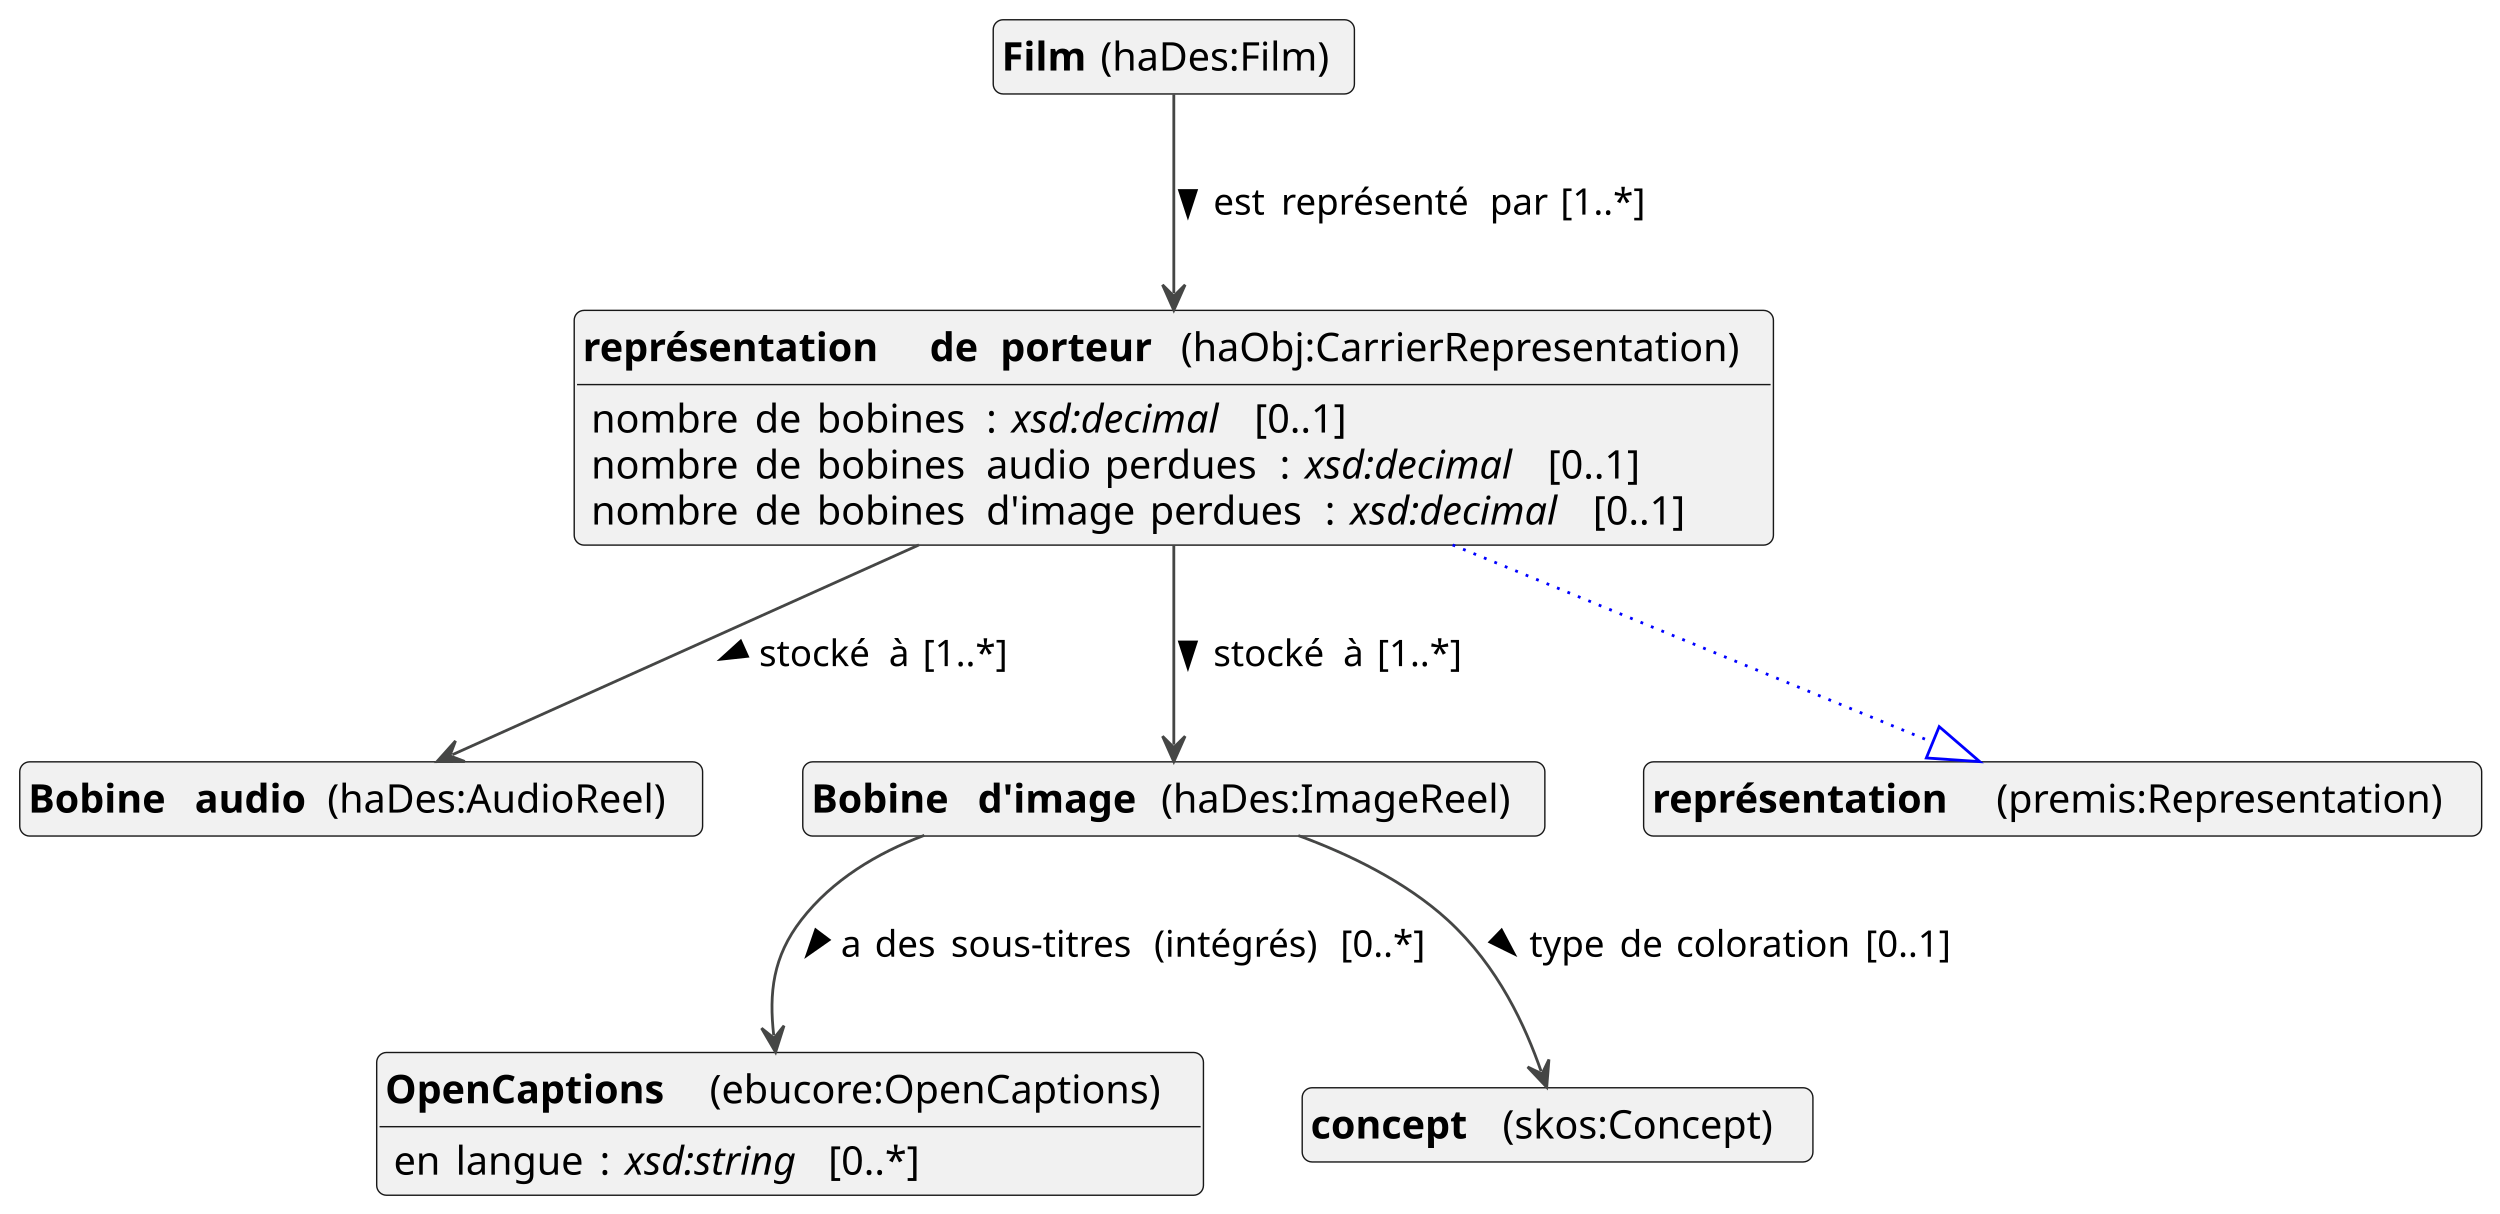
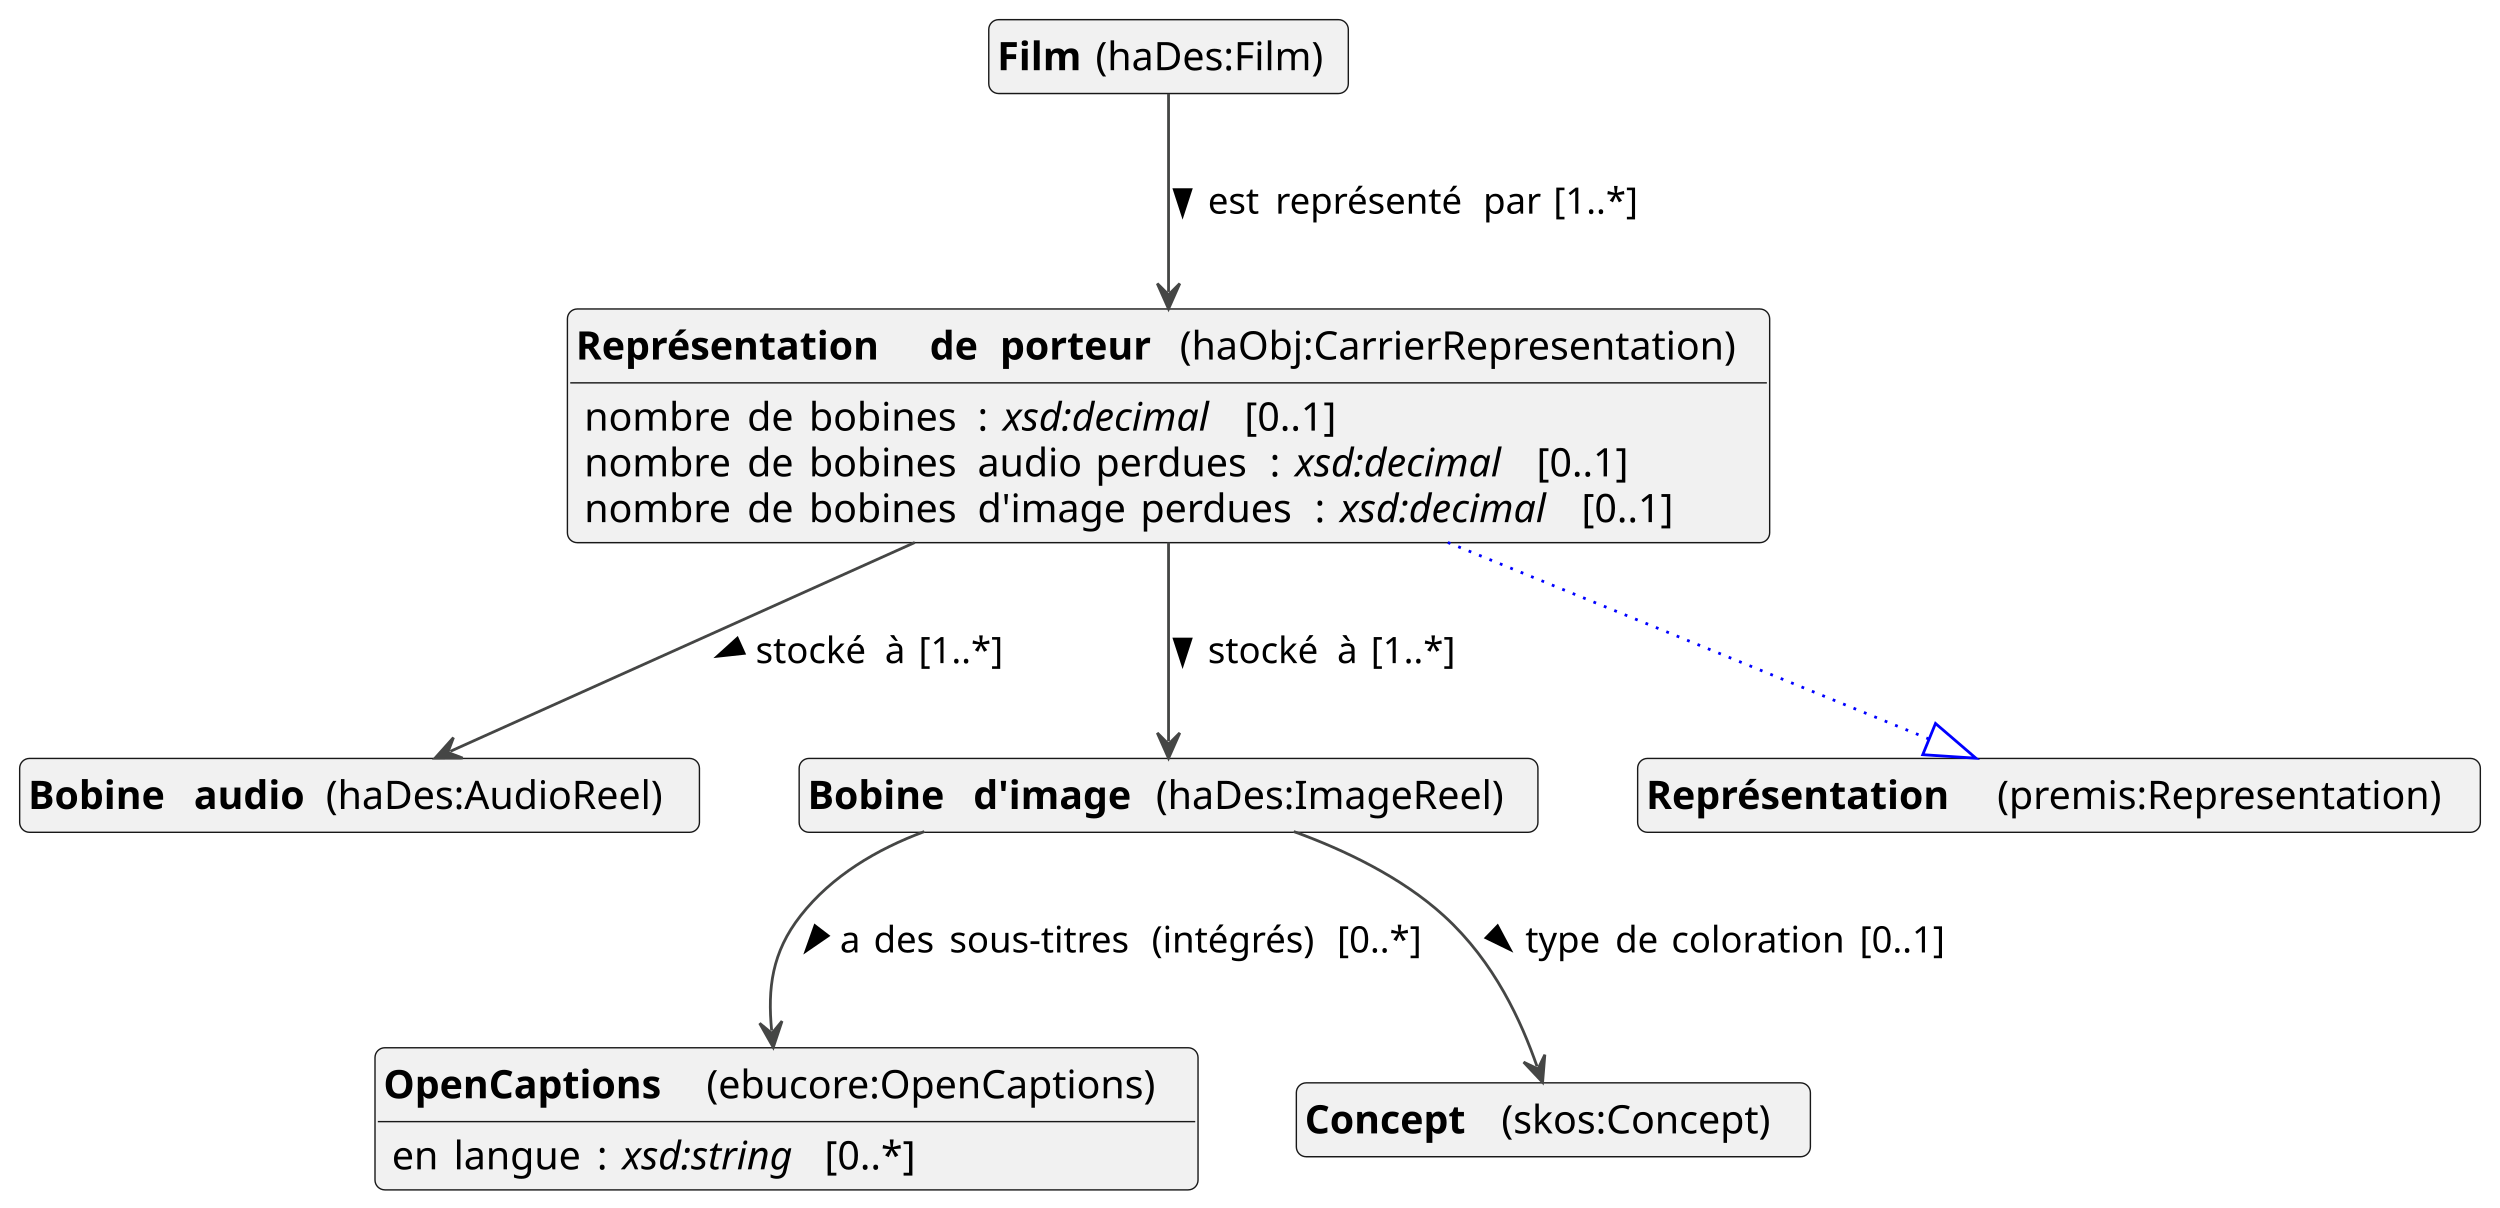
- <svg xmlns="http://www.w3.org/2000/svg" xmlns:xlink="http://www.w3.org/1999/xlink" contentStyleType="text/css" height="430px" preserveAspectRatio="none" style="width:886px;height:430px;background:#FFFFFF;" version="1.1" viewBox="0 0 886 430" width="886px" zoomAndPan="magnify">
+ <svg xmlns="http://www.w3.org/2000/svg" xmlns:xlink="http://www.w3.org/1999/xlink" contentStyleType="text/css" height="430px" preserveAspectRatio="none" style="width:890px;height:430px;background:#FFFFFF;" version="1.1" viewBox="0 0 890 430" width="890px" zoomAndPan="magnify">
  <defs />
  <g>
    <a href="#ebucore%3AOpenCaptions" target="_top" title="#ebucore%3AOpenCaptions" xlink:actuate="onRequest" xlink:href="#ebucore%3AOpenCaptions" xlink:show="new" xlink:title="#ebucore%3AOpenCaptions" xlink:type="simple">
      <g id="elem_ebucore_OpenCaptions">
        <rect codeLine="15" fill="#F1F1F1" height="50.594" id="ebucore_OpenCaptions" rx="3.5" ry="3.5" style="stroke:#181818;stroke-width:0.5;" width="293" x="133.5" y="373" />
        <text fill="#000000" font-family="sans-serif" font-size="14" font-weight="bold" lengthAdjust="spacing" textLength="111" x="136.5" y="390.995">OpenCaptions</text>
        <text fill="#000000" font-family="sans-serif" font-size="14" lengthAdjust="spacing" textLength="4" x="247.5" y="390.995"> </text>
        <text fill="#000000" font-family="sans-serif" font-size="14" lengthAdjust="spacing" textLength="172" x="251.5" y="390.995">(ebucore:OpenCaptions)</text>
        <line style="stroke:#181818;stroke-width:0.5;" x1="134.5" x2="425.5" y1="399.297" y2="399.297" />
        <text fill="#000000" font-family="sans-serif" font-size="14" lengthAdjust="spacing" textLength="18" x="139.5" y="416.292">en</text>
        <text fill="#000000" font-family="sans-serif" font-size="14" lengthAdjust="spacing" textLength="4" x="157.5" y="416.292"> </text>
        <text fill="#000000" font-family="sans-serif" font-size="14" lengthAdjust="spacing" textLength="47" x="161.5" y="416.292">langue</text>
        <text fill="#000000" font-family="sans-serif" font-size="14" lengthAdjust="spacing" textLength="4" x="208.5" y="416.292"> </text>
        <text fill="#000000" font-family="sans-serif" font-size="14" lengthAdjust="spacing" textLength="5" x="212.5" y="416.292">:</text>
        <text fill="#000000" font-family="sans-serif" font-size="14" lengthAdjust="spacing" textLength="4" x="217.5" y="416.292"> </text>
        <text fill="#000000" font-family="sans-serif" font-size="14" font-style="italic" lengthAdjust="spacing" textLength="68" x="221.5" y="416.292">xsd:string</text>
        <text fill="#000000" font-family="sans-serif" font-size="14" lengthAdjust="spacing" textLength="4" x="289.5" y="416.292"> </text>
        <text fill="#000000" font-family="sans-serif" font-size="14" lengthAdjust="spacing" textLength="34" x="293.5" y="416.292">[0..*]</text>
      </g>
    </a>
    <a href="#haDes%3AAudioReel" target="_top" title="#haDes%3AAudioReel" xlink:actuate="onRequest" xlink:href="#haDes%3AAudioReel" xlink:show="new" xlink:title="#haDes%3AAudioReel" xlink:type="simple">
      <g id="elem_haDes_AudioReel">
        <rect codeLine="16" fill="#F1F1F1" height="26.297" id="haDes_AudioReel" rx="3.5" ry="3.5" style="stroke:#181818;stroke-width:0.5;" width="242" x="7" y="270" />
        <text fill="#000000" font-family="sans-serif" font-size="14" font-weight="bold" lengthAdjust="spacing" textLength="54" x="10" y="287.995">Bobine</text>
        <text fill="#000000" font-family="sans-serif" font-size="14" font-weight="bold" lengthAdjust="spacing" textLength="5" x="64" y="287.995"> </text>
        <text fill="#000000" font-family="sans-serif" font-size="14" font-weight="bold" lengthAdjust="spacing" textLength="43" x="69" y="287.995">audio</text>
        <text fill="#000000" font-family="sans-serif" font-size="14" lengthAdjust="spacing" textLength="4" x="112" y="287.995"> </text>
        <text fill="#000000" font-family="sans-serif" font-size="14" lengthAdjust="spacing" textLength="130" x="116" y="287.995">(haDes:AudioReel)</text>
      </g>
    </a>
    <a href="#haDes%3AImageReel" target="_top" title="#haDes%3AImageReel" xlink:actuate="onRequest" xlink:href="#haDes%3AImageReel" xlink:show="new" xlink:title="#haDes%3AImageReel" xlink:type="simple">
      <g id="elem_haDes_ImageReel">
        <rect codeLine="17" fill="#F1F1F1" height="26.297" id="haDes_ImageReel" rx="3.5" ry="3.5" style="stroke:#181818;stroke-width:0.5;" width="263" x="284.5" y="270" />
        <text fill="#000000" font-family="sans-serif" font-size="14" font-weight="bold" lengthAdjust="spacing" textLength="54" x="287.5" y="287.995">Bobine</text>
        <text fill="#000000" font-family="sans-serif" font-size="14" font-weight="bold" lengthAdjust="spacing" textLength="5" x="341.5" y="287.995"> </text>
        <text fill="#000000" font-family="sans-serif" font-size="14" font-weight="bold" lengthAdjust="spacing" textLength="61" x="346.5" y="287.995">d'image</text>
        <text fill="#000000" font-family="sans-serif" font-size="14" lengthAdjust="spacing" textLength="4" x="407.5" y="287.995"> </text>
        <text fill="#000000" font-family="sans-serif" font-size="14" lengthAdjust="spacing" textLength="133" x="411.5" y="287.995">(haDes:ImageReel)</text>
      </g>
    </a>
+     <a href="../../terms/fr#skos%3AConcept" target="_top" title="../../terms/fr#skos%3AConcept" xlink:actuate="onRequest" xlink:href="../../terms/fr#skos%3AConcept" xlink:show="new" xlink:title="../../terms/fr#skos%3AConcept" xlink:type="simple">
+       <g id="elem_skos_Concept">
+         <rect codeLine="18" fill="#F1F1F1" height="26.297" id="skos_Concept" rx="3.5" ry="3.5" style="stroke:#181818;stroke-width:0.5;" width="183" x="461.5" y="385.5" />
+         <text fill="#000000" font-family="sans-serif" font-size="14" font-weight="bold" lengthAdjust="spacing" textLength="66" x="464.5" y="403.495">Concept</text>
+         <text fill="#000000" font-family="sans-serif" font-size="14" lengthAdjust="spacing" textLength="4" x="530.5" y="403.495"> </text>
+         <text fill="#000000" font-family="sans-serif" font-size="14" lengthAdjust="spacing" textLength="107" x="534.5" y="403.495">(skos:Concept)</text>
+       </g>
+     </a>
    <a href="#haDes%3AFilm" target="_top" title="#haDes%3AFilm" xlink:actuate="onRequest" xlink:href="#haDes%3AFilm" xlink:show="new" xlink:title="#haDes%3AFilm" xlink:type="simple">
      <g id="elem_haDes_Film">
-         <rect codeLine="18" fill="#F1F1F1" height="26.297" id="haDes_Film" rx="3.5" ry="3.5" style="stroke:#181818;stroke-width:0.5;" width="128" x="352" y="7" />
+         <rect codeLine="19" fill="#F1F1F1" height="26.297" id="haDes_Film" rx="3.5" ry="3.5" style="stroke:#181818;stroke-width:0.5;" width="128" x="352" y="7" />
        <text fill="#000000" font-family="sans-serif" font-size="14" font-weight="bold" lengthAdjust="spacing" textLength="31" x="355" y="24.995">Film</text>
        <text fill="#000000" font-family="sans-serif" font-size="14" lengthAdjust="spacing" textLength="4" x="386" y="24.995"> </text>
        <text fill="#000000" font-family="sans-serif" font-size="14" lengthAdjust="spacing" textLength="87" x="390" y="24.995">(haDes:Film)</text>
      </g>
    </a>
-     <a href="../../terms/fr#skos%3AConcept" target="_top" title="../../terms/fr#skos%3AConcept" xlink:actuate="onRequest" xlink:href="../../terms/fr#skos%3AConcept" xlink:show="new" xlink:title="../../terms/fr#skos%3AConcept" xlink:type="simple">
-       <g id="elem_skos_Concept">
-         <rect codeLine="19" fill="#F1F1F1" height="26.297" id="skos_Concept" rx="3.5" ry="3.5" style="stroke:#181818;stroke-width:0.5;" width="181" x="461.5" y="385.5" />
-         <text fill="#000000" font-family="sans-serif" font-size="14" font-weight="bold" lengthAdjust="spacing" textLength="64" x="464.5" y="403.495">concept</text>
-         <text fill="#000000" font-family="sans-serif" font-size="14" lengthAdjust="spacing" textLength="4" x="528.5" y="403.495"> </text>
-         <text fill="#000000" font-family="sans-serif" font-size="14" lengthAdjust="spacing" textLength="107" x="532.5" y="403.495">(skos:Concept)</text>
-       </g>
-     </a>
-     <a href="../../dvd/fr#haObj%3ACarrierRepresentation" target="_top" title="../../dvd/fr#haObj%3ACarrierRepresentation" xlink:actuate="onRequest" xlink:href="../../dvd/fr#haObj%3ACarrierRepresentation" xlink:show="new" xlink:title="../../dvd/fr#haObj%3ACarrierRepresentation" xlink:type="simple">
+     <a href="../../audiovisual/fr#haObj%3ACarrierRepresentation" target="_top" title="../../audiovisual/fr#haObj%3ACarrierRepresentation" xlink:actuate="onRequest" xlink:href="../../audiovisual/fr#haObj%3ACarrierRepresentation" xlink:show="new" xlink:title="../../audiovisual/fr#haObj%3ACarrierRepresentation" xlink:type="simple">
      <g id="elem_haObj_CarrierRepresentation">
-         <rect codeLine="20" fill="#F1F1F1" height="83.188" id="haObj_CarrierRepresentation" rx="3.5" ry="3.5" style="stroke:#181818;stroke-width:0.5;" width="425" x="203.5" y="110" />
-         <text fill="#000000" font-family="sans-serif" font-size="14" font-weight="bold" lengthAdjust="spacing" textLength="118" x="206.5" y="127.995">représentation</text>
-         <text fill="#000000" font-family="sans-serif" font-size="14" font-weight="bold" lengthAdjust="spacing" textLength="5" x="324.5" y="127.995"> </text>
-         <text fill="#000000" font-family="sans-serif" font-size="14" font-weight="bold" lengthAdjust="spacing" textLength="20" x="329.5" y="127.995">de</text>
-         <text fill="#000000" font-family="sans-serif" font-size="14" font-weight="bold" lengthAdjust="spacing" textLength="5" x="349.5" y="127.995"> </text>
-         <text fill="#000000" font-family="sans-serif" font-size="14" font-weight="bold" lengthAdjust="spacing" textLength="60" x="354.5" y="127.995">porteur</text>
-         <text fill="#000000" font-family="sans-serif" font-size="14" lengthAdjust="spacing" textLength="4" x="414.5" y="127.995"> </text>
-         <text fill="#000000" font-family="sans-serif" font-size="14" lengthAdjust="spacing" textLength="207" x="418.5" y="127.995">(haObj:CarrierRepresentation)</text>
-         <line style="stroke:#181818;stroke-width:0.5;" x1="204.5" x2="627.5" y1="136.297" y2="136.297" />
-         <text fill="#000000" font-family="sans-serif" font-size="14" lengthAdjust="spacing" textLength="54" x="209.5" y="153.292">nombre</text>
-         <text fill="#000000" font-family="sans-serif" font-size="14" lengthAdjust="spacing" textLength="4" x="263.5" y="153.292"> </text>
-         <text fill="#000000" font-family="sans-serif" font-size="14" lengthAdjust="spacing" textLength="18" x="267.5" y="153.292">de</text>
-         <text fill="#000000" font-family="sans-serif" font-size="14" lengthAdjust="spacing" textLength="4" x="285.5" y="153.292"> </text>
-         <text fill="#000000" font-family="sans-serif" font-size="14" lengthAdjust="spacing" textLength="56" x="289.5" y="153.292">bobines</text>
-         <text fill="#000000" font-family="sans-serif" font-size="14" lengthAdjust="spacing" textLength="4" x="345.5" y="153.292"> </text>
-         <text fill="#000000" font-family="sans-serif" font-size="14" lengthAdjust="spacing" textLength="5" x="349.5" y="153.292">:</text>
-         <text fill="#000000" font-family="sans-serif" font-size="14" lengthAdjust="spacing" textLength="4" x="354.5" y="153.292"> </text>
-         <text fill="#000000" font-family="sans-serif" font-size="14" font-style="italic" lengthAdjust="spacing" textLength="82" x="358.5" y="153.292">xsd:decimal</text>
-         <text fill="#000000" font-family="sans-serif" font-size="14" lengthAdjust="spacing" textLength="4" x="440.5" y="153.292"> </text>
-         <text fill="#000000" font-family="sans-serif" font-size="14" lengthAdjust="spacing" textLength="36" x="444.5" y="153.292">[0..1]</text>
-         <text fill="#000000" font-family="sans-serif" font-size="14" lengthAdjust="spacing" textLength="54" x="209.5" y="169.589">nombre</text>
-         <text fill="#000000" font-family="sans-serif" font-size="14" lengthAdjust="spacing" textLength="4" x="263.5" y="169.589"> </text>
-         <text fill="#000000" font-family="sans-serif" font-size="14" lengthAdjust="spacing" textLength="18" x="267.5" y="169.589">de</text>
-         <text fill="#000000" font-family="sans-serif" font-size="14" lengthAdjust="spacing" textLength="4" x="285.5" y="169.589"> </text>
-         <text fill="#000000" font-family="sans-serif" font-size="14" lengthAdjust="spacing" textLength="56" x="289.5" y="169.589">bobines</text>
-         <text fill="#000000" font-family="sans-serif" font-size="14" lengthAdjust="spacing" textLength="4" x="345.5" y="169.589"> </text>
-         <text fill="#000000" font-family="sans-serif" font-size="14" lengthAdjust="spacing" textLength="38" x="349.5" y="169.589">audio</text>
-         <text fill="#000000" font-family="sans-serif" font-size="14" lengthAdjust="spacing" textLength="4" x="387.5" y="169.589"> </text>
-         <text fill="#000000" font-family="sans-serif" font-size="14" lengthAdjust="spacing" textLength="58" x="391.5" y="169.589">perdues</text>
-         <text fill="#000000" font-family="sans-serif" font-size="14" lengthAdjust="spacing" textLength="4" x="449.5" y="169.589"> </text>
-         <text fill="#000000" font-family="sans-serif" font-size="14" lengthAdjust="spacing" textLength="5" x="453.5" y="169.589">:</text>
-         <text fill="#000000" font-family="sans-serif" font-size="14" lengthAdjust="spacing" textLength="4" x="458.5" y="169.589"> </text>
-         <text fill="#000000" font-family="sans-serif" font-size="14" font-style="italic" lengthAdjust="spacing" textLength="82" x="462.5" y="169.589">xsd:decimal</text>
-         <text fill="#000000" font-family="sans-serif" font-size="14" lengthAdjust="spacing" textLength="4" x="544.5" y="169.589"> </text>
-         <text fill="#000000" font-family="sans-serif" font-size="14" lengthAdjust="spacing" textLength="36" x="548.5" y="169.589">[0..1]</text>
-         <text fill="#000000" font-family="sans-serif" font-size="14" lengthAdjust="spacing" textLength="54" x="209.5" y="185.886">nombre</text>
-         <text fill="#000000" font-family="sans-serif" font-size="14" lengthAdjust="spacing" textLength="4" x="263.5" y="185.886"> </text>
-         <text fill="#000000" font-family="sans-serif" font-size="14" lengthAdjust="spacing" textLength="18" x="267.5" y="185.886">de</text>
-         <text fill="#000000" font-family="sans-serif" font-size="14" lengthAdjust="spacing" textLength="4" x="285.5" y="185.886"> </text>
-         <text fill="#000000" font-family="sans-serif" font-size="14" lengthAdjust="spacing" textLength="56" x="289.5" y="185.886">bobines</text>
-         <text fill="#000000" font-family="sans-serif" font-size="14" lengthAdjust="spacing" textLength="4" x="345.5" y="185.886"> </text>
-         <text fill="#000000" font-family="sans-serif" font-size="14" lengthAdjust="spacing" textLength="54" x="349.5" y="185.886">d'image</text>
-         <text fill="#000000" font-family="sans-serif" font-size="14" lengthAdjust="spacing" textLength="4" x="403.5" y="185.886"> </text>
-         <text fill="#000000" font-family="sans-serif" font-size="14" lengthAdjust="spacing" textLength="58" x="407.5" y="185.886">perdues</text>
-         <text fill="#000000" font-family="sans-serif" font-size="14" lengthAdjust="spacing" textLength="4" x="465.5" y="185.886"> </text>
-         <text fill="#000000" font-family="sans-serif" font-size="14" lengthAdjust="spacing" textLength="5" x="469.5" y="185.886">:</text>
-         <text fill="#000000" font-family="sans-serif" font-size="14" lengthAdjust="spacing" textLength="4" x="474.5" y="185.886"> </text>
-         <text fill="#000000" font-family="sans-serif" font-size="14" font-style="italic" lengthAdjust="spacing" textLength="82" x="478.5" y="185.886">xsd:decimal</text>
-         <text fill="#000000" font-family="sans-serif" font-size="14" lengthAdjust="spacing" textLength="4" x="560.5" y="185.886"> </text>
-         <text fill="#000000" font-family="sans-serif" font-size="14" lengthAdjust="spacing" textLength="36" x="564.5" y="185.886">[0..1]</text>
+         <rect codeLine="20" fill="#F1F1F1" height="83.188" id="haObj_CarrierRepresentation" rx="3.5" ry="3.5" style="stroke:#181818;stroke-width:0.5;" width="428" x="202" y="110" />
+         <text fill="#000000" font-family="sans-serif" font-size="14" font-weight="bold" lengthAdjust="spacing" textLength="121" x="205" y="127.995">Représentation</text>
+         <text fill="#000000" font-family="sans-serif" font-size="14" font-weight="bold" lengthAdjust="spacing" textLength="5" x="326" y="127.995"> </text>
+         <text fill="#000000" font-family="sans-serif" font-size="14" font-weight="bold" lengthAdjust="spacing" textLength="20" x="331" y="127.995">de</text>
+         <text fill="#000000" font-family="sans-serif" font-size="14" font-weight="bold" lengthAdjust="spacing" textLength="5" x="351" y="127.995"> </text>
+         <text fill="#000000" font-family="sans-serif" font-size="14" font-weight="bold" lengthAdjust="spacing" textLength="60" x="356" y="127.995">porteur</text>
+         <text fill="#000000" font-family="sans-serif" font-size="14" lengthAdjust="spacing" textLength="4" x="416" y="127.995"> </text>
+         <text fill="#000000" font-family="sans-serif" font-size="14" lengthAdjust="spacing" textLength="207" x="420" y="127.995">(haObj:CarrierRepresentation)</text>
+         <line style="stroke:#181818;stroke-width:0.5;" x1="203" x2="629" y1="136.297" y2="136.297" />
+         <text fill="#000000" font-family="sans-serif" font-size="14" lengthAdjust="spacing" textLength="54" x="208" y="153.292">nombre</text>
+         <text fill="#000000" font-family="sans-serif" font-size="14" lengthAdjust="spacing" textLength="4" x="262" y="153.292"> </text>
+         <text fill="#000000" font-family="sans-serif" font-size="14" lengthAdjust="spacing" textLength="18" x="266" y="153.292">de</text>
+         <text fill="#000000" font-family="sans-serif" font-size="14" lengthAdjust="spacing" textLength="4" x="284" y="153.292"> </text>
+         <text fill="#000000" font-family="sans-serif" font-size="14" lengthAdjust="spacing" textLength="56" x="288" y="153.292">bobines</text>
+         <text fill="#000000" font-family="sans-serif" font-size="14" lengthAdjust="spacing" textLength="4" x="344" y="153.292"> </text>
+         <text fill="#000000" font-family="sans-serif" font-size="14" lengthAdjust="spacing" textLength="5" x="348" y="153.292">:</text>
+         <text fill="#000000" font-family="sans-serif" font-size="14" lengthAdjust="spacing" textLength="4" x="353" y="153.292"> </text>
+         <text fill="#000000" font-family="sans-serif" font-size="14" font-style="italic" lengthAdjust="spacing" textLength="82" x="357" y="153.292">xsd:decimal</text>
+         <text fill="#000000" font-family="sans-serif" font-size="14" lengthAdjust="spacing" textLength="4" x="439" y="153.292"> </text>
+         <text fill="#000000" font-family="sans-serif" font-size="14" lengthAdjust="spacing" textLength="36" x="443" y="153.292">[0..1]</text>
+         <text fill="#000000" font-family="sans-serif" font-size="14" lengthAdjust="spacing" textLength="54" x="208" y="169.589">nombre</text>
+         <text fill="#000000" font-family="sans-serif" font-size="14" lengthAdjust="spacing" textLength="4" x="262" y="169.589"> </text>
+         <text fill="#000000" font-family="sans-serif" font-size="14" lengthAdjust="spacing" textLength="18" x="266" y="169.589">de</text>
+         <text fill="#000000" font-family="sans-serif" font-size="14" lengthAdjust="spacing" textLength="4" x="284" y="169.589"> </text>
+         <text fill="#000000" font-family="sans-serif" font-size="14" lengthAdjust="spacing" textLength="56" x="288" y="169.589">bobines</text>
+         <text fill="#000000" font-family="sans-serif" font-size="14" lengthAdjust="spacing" textLength="4" x="344" y="169.589"> </text>
+         <text fill="#000000" font-family="sans-serif" font-size="14" lengthAdjust="spacing" textLength="38" x="348" y="169.589">audio</text>
+         <text fill="#000000" font-family="sans-serif" font-size="14" lengthAdjust="spacing" textLength="4" x="386" y="169.589"> </text>
+         <text fill="#000000" font-family="sans-serif" font-size="14" lengthAdjust="spacing" textLength="58" x="390" y="169.589">perdues</text>
+         <text fill="#000000" font-family="sans-serif" font-size="14" lengthAdjust="spacing" textLength="4" x="448" y="169.589"> </text>
+         <text fill="#000000" font-family="sans-serif" font-size="14" lengthAdjust="spacing" textLength="5" x="452" y="169.589">:</text>
+         <text fill="#000000" font-family="sans-serif" font-size="14" lengthAdjust="spacing" textLength="4" x="457" y="169.589"> </text>
+         <text fill="#000000" font-family="sans-serif" font-size="14" font-style="italic" lengthAdjust="spacing" textLength="82" x="461" y="169.589">xsd:decimal</text>
+         <text fill="#000000" font-family="sans-serif" font-size="14" lengthAdjust="spacing" textLength="4" x="543" y="169.589"> </text>
+         <text fill="#000000" font-family="sans-serif" font-size="14" lengthAdjust="spacing" textLength="36" x="547" y="169.589">[0..1]</text>
+         <text fill="#000000" font-family="sans-serif" font-size="14" lengthAdjust="spacing" textLength="54" x="208" y="185.886">nombre</text>
+         <text fill="#000000" font-family="sans-serif" font-size="14" lengthAdjust="spacing" textLength="4" x="262" y="185.886"> </text>
+         <text fill="#000000" font-family="sans-serif" font-size="14" lengthAdjust="spacing" textLength="18" x="266" y="185.886">de</text>
+         <text fill="#000000" font-family="sans-serif" font-size="14" lengthAdjust="spacing" textLength="4" x="284" y="185.886"> </text>
+         <text fill="#000000" font-family="sans-serif" font-size="14" lengthAdjust="spacing" textLength="56" x="288" y="185.886">bobines</text>
+         <text fill="#000000" font-family="sans-serif" font-size="14" lengthAdjust="spacing" textLength="4" x="344" y="185.886"> </text>
+         <text fill="#000000" font-family="sans-serif" font-size="14" lengthAdjust="spacing" textLength="54" x="348" y="185.886">d'image</text>
+         <text fill="#000000" font-family="sans-serif" font-size="14" lengthAdjust="spacing" textLength="4" x="402" y="185.886"> </text>
+         <text fill="#000000" font-family="sans-serif" font-size="14" lengthAdjust="spacing" textLength="58" x="406" y="185.886">perdues</text>
+         <text fill="#000000" font-family="sans-serif" font-size="14" lengthAdjust="spacing" textLength="4" x="464" y="185.886"> </text>
+         <text fill="#000000" font-family="sans-serif" font-size="14" lengthAdjust="spacing" textLength="5" x="468" y="185.886">:</text>
+         <text fill="#000000" font-family="sans-serif" font-size="14" lengthAdjust="spacing" textLength="4" x="473" y="185.886"> </text>
+         <text fill="#000000" font-family="sans-serif" font-size="14" font-style="italic" lengthAdjust="spacing" textLength="82" x="477" y="185.886">xsd:decimal</text>
+         <text fill="#000000" font-family="sans-serif" font-size="14" lengthAdjust="spacing" textLength="4" x="559" y="185.886"> </text>
+         <text fill="#000000" font-family="sans-serif" font-size="14" lengthAdjust="spacing" textLength="36" x="563" y="185.886">[0..1]</text>
      </g>
    </a>
    <a href="#premis%3ARepresentation" target="_top" title="#premis%3ARepresentation" xlink:actuate="onRequest" xlink:href="#premis%3ARepresentation" xlink:show="new" xlink:title="#premis%3ARepresentation" xlink:type="simple">
      <g id="elem_premis_Representation">
-         <rect codeLine="21" fill="#F1F1F1" height="26.297" id="premis_Representation" rx="3.5" ry="3.5" style="stroke:#181818;stroke-width:0.5;" width="297" x="582.5" y="270" />
-         <text fill="#000000" font-family="sans-serif" font-size="14" font-weight="bold" lengthAdjust="spacing" textLength="118" x="585.5" y="287.995">représentation</text>
-         <text fill="#000000" font-family="sans-serif" font-size="14" lengthAdjust="spacing" textLength="4" x="703.5" y="287.995"> </text>
-         <text fill="#000000" font-family="sans-serif" font-size="14" lengthAdjust="spacing" textLength="169" x="707.5" y="287.995">(premis:Representation)</text>
+         <rect codeLine="21" fill="#F1F1F1" height="26.297" id="premis_Representation" rx="3.5" ry="3.5" style="stroke:#181818;stroke-width:0.5;" width="300" x="583" y="270" />
+         <text fill="#000000" font-family="sans-serif" font-size="14" font-weight="bold" lengthAdjust="spacing" textLength="121" x="586" y="287.995">Représentation</text>
+         <text fill="#000000" font-family="sans-serif" font-size="14" lengthAdjust="spacing" textLength="4" x="707" y="287.995"> </text>
+         <text fill="#000000" font-family="sans-serif" font-size="14" lengthAdjust="spacing" textLength="169" x="711" y="287.995">(premis:Representation)</text>
      </g>
    </a>
    <g id="link_haDes_ImageReel_ebucore_OpenCaptions">
-       <path codeLine="30" d="M327.58,296.04 C310.74,302.36 294.98,311.84 284,326 C273.87,339.07 272.524,351.897 274.204,366.937 " fill="none" id="haDes_ImageReel-to-ebucore_OpenCaptions" style="stroke:#454645;stroke-width:1.0;" />
-       <polygon fill="#454645" points="274.87,372.9,277.846,363.512,274.315,367.931,269.896,364.4,274.87,372.9" style="stroke:#454645;stroke-width:1.0;" />
-       <polygon fill="#000000" points="285.993,338.561,293.781,333.103,289.085,329.567,285.993,338.561" style="stroke:#000000;stroke-width:1.0;" />
-       <text fill="#000000" font-family="sans-serif" font-size="13" lengthAdjust="spacing" textLength="8" x="298" y="339.067">a</text>
-       <text fill="#000000" font-family="sans-serif" font-size="13" lengthAdjust="spacing" textLength="4" x="306" y="339.067"> </text>
-       <text fill="#000000" font-family="sans-serif" font-size="13" lengthAdjust="spacing" textLength="23" x="310" y="339.067">des</text>
-       <text fill="#000000" font-family="sans-serif" font-size="13" lengthAdjust="spacing" textLength="4" x="333" y="339.067"> </text>
-       <text fill="#000000" font-family="sans-serif" font-size="13" lengthAdjust="spacing" textLength="68" x="337" y="339.067">sous-titres</text>
-       <text fill="#000000" font-family="sans-serif" font-size="13" lengthAdjust="spacing" textLength="4" x="405" y="339.067"> </text>
-       <text fill="#000000" font-family="sans-serif" font-size="13" lengthAdjust="spacing" textLength="62" x="409" y="339.067">(intégrés)</text>
-       <text fill="#000000" font-family="sans-serif" font-size="13" lengthAdjust="spacing" textLength="4" x="471" y="339.067"> </text>
-       <text fill="#000000" font-family="sans-serif" font-size="13" lengthAdjust="spacing" textLength="33" x="475" y="339.067">[0..*]</text>
+       <path codeLine="30" d="M329.06,296.04 C312.09,302.34 296.13,311.81 285,326 C274.79,339.02 273.255,351.838 274.705,366.888 " fill="none" id="haDes_ImageReel-to-ebucore_OpenCaptions" style="stroke:#454645;stroke-width:1.0;" />
+       <polygon fill="#454645" points="275.28,372.86,278.399,363.518,274.8,367.883,270.435,364.285,275.28,372.86" style="stroke:#454645;stroke-width:1.0;" />
+       <polygon fill="#000000" points="286.957,338.533,294.794,333.146,290.13,329.568,286.957,338.533" style="stroke:#000000;stroke-width:1.0;" />
+       <text fill="#000000" font-family="sans-serif" font-size="13" lengthAdjust="spacing" textLength="8" x="299" y="339.067">a</text>
+       <text fill="#000000" font-family="sans-serif" font-size="13" lengthAdjust="spacing" textLength="4" x="307" y="339.067"> </text>
+       <text fill="#000000" font-family="sans-serif" font-size="13" lengthAdjust="spacing" textLength="23" x="311" y="339.067">des</text>
+       <text fill="#000000" font-family="sans-serif" font-size="13" lengthAdjust="spacing" textLength="4" x="334" y="339.067"> </text>
+       <text fill="#000000" font-family="sans-serif" font-size="13" lengthAdjust="spacing" textLength="68" x="338" y="339.067">sous-titres</text>
+       <text fill="#000000" font-family="sans-serif" font-size="13" lengthAdjust="spacing" textLength="4" x="406" y="339.067"> </text>
+       <text fill="#000000" font-family="sans-serif" font-size="13" lengthAdjust="spacing" textLength="62" x="410" y="339.067">(intégrés)</text>
+       <text fill="#000000" font-family="sans-serif" font-size="13" lengthAdjust="spacing" textLength="4" x="472" y="339.067"> </text>
+       <text fill="#000000" font-family="sans-serif" font-size="13" lengthAdjust="spacing" textLength="33" x="476" y="339.067">[0..*]</text>
    </g>
    <g id="link_haDes_ImageReel_skos_Concept">
-       <path codeLine="31" d="M460.12,296.12 C478.09,302.72 498.09,312.39 513,326 C531.17,342.59 540.673,363.999 546.163,379.639 " fill="none" id="haDes_ImageReel-to-skos_Concept" style="stroke:#454645;stroke-width:1.0;" />
-       <polygon fill="#454645" points="548.15,385.3,548.943,375.483,546.494,380.582,541.395,378.133,548.15,385.3" style="stroke:#454645;stroke-width:1.0;" />
-       <polygon fill="#000000" points="536.588,338.049,532.144,329.64,528.051,333.858,536.588,338.049" style="stroke:#000000;stroke-width:1.0;" />
-       <text fill="#000000" font-family="sans-serif" font-size="13" lengthAdjust="spacing" textLength="28" x="542" y="339.067">type</text>
-       <text fill="#000000" font-family="sans-serif" font-size="13" lengthAdjust="spacing" textLength="4" x="570" y="339.067"> </text>
-       <text fill="#000000" font-family="sans-serif" font-size="13" lengthAdjust="spacing" textLength="16" x="574" y="339.067">de</text>
-       <text fill="#000000" font-family="sans-serif" font-size="13" lengthAdjust="spacing" textLength="4" x="590" y="339.067"> </text>
-       <text fill="#000000" font-family="sans-serif" font-size="13" lengthAdjust="spacing" textLength="63" x="594" y="339.067">coloration</text>
-       <text fill="#000000" font-family="sans-serif" font-size="13" lengthAdjust="spacing" textLength="4" x="657" y="339.067"> </text>
-       <text fill="#000000" font-family="sans-serif" font-size="13" lengthAdjust="spacing" textLength="34" x="661" y="339.067">[0..1]</text>
+       <path codeLine="31" d="M460.57,296.03 C478.73,302.62 498.94,312.3 514,326 C532.2,342.56 541.697,363.977 547.177,379.627 " fill="none" id="haDes_ImageReel-to-skos_Concept" style="stroke:#454645;stroke-width:1.0;" />
+       <polygon fill="#454645" points="549.16,385.29,549.961,375.474,547.508,380.571,542.41,378.118,549.16,385.29" style="stroke:#454645;stroke-width:1.0;" />
+       <polygon fill="#000000" points="537.597,338.039,533.131,329.643,529.048,333.872,537.597,338.039" style="stroke:#000000;stroke-width:1.0;" />
+       <text fill="#000000" font-family="sans-serif" font-size="13" lengthAdjust="spacing" textLength="28" x="543" y="339.067">type</text>
+       <text fill="#000000" font-family="sans-serif" font-size="13" lengthAdjust="spacing" textLength="4" x="571" y="339.067"> </text>
+       <text fill="#000000" font-family="sans-serif" font-size="13" lengthAdjust="spacing" textLength="16" x="575" y="339.067">de</text>
+       <text fill="#000000" font-family="sans-serif" font-size="13" lengthAdjust="spacing" textLength="4" x="591" y="339.067"> </text>
+       <text fill="#000000" font-family="sans-serif" font-size="13" lengthAdjust="spacing" textLength="63" x="595" y="339.067">coloration</text>
+       <text fill="#000000" font-family="sans-serif" font-size="13" lengthAdjust="spacing" textLength="4" x="658" y="339.067"> </text>
+       <text fill="#000000" font-family="sans-serif" font-size="13" lengthAdjust="spacing" textLength="34" x="662" y="339.067">[0..1]</text>
    </g>
    <g id="link_haDes_Film_haObj_CarrierRepresentation">
-       <path codeLine="34" d="M416,33.42 C416,50.89 416,77.55 416,103.94 " fill="none" id="haDes_Film-to-haObj_CarrierRepresentation" style="stroke:#454645;stroke-width:1.0;" />
+       <path codeLine="36" d="M416,33.42 C416,50.89 416,77.55 416,103.94 " fill="none" id="haDes_Film-to-haObj_CarrierRepresentation" style="stroke:#454645;stroke-width:1.0;" />
      <polygon fill="#454645" points="416,109.94,420,100.94,416,104.94,412,100.94,416,109.94" style="stroke:#454645;stroke-width:1.0;" />
      <polygon fill="#000000" points="421,76.566,423.939,67.521,418.061,67.521,421,76.566" style="stroke:#000000;stroke-width:1.0;" />
      <text fill="#000000" font-family="sans-serif" font-size="13" lengthAdjust="spacing" textLength="20" x="430" y="76.067">est</text>
      <text fill="#000000" font-family="sans-serif" font-size="13" lengthAdjust="spacing" textLength="4" x="450" y="76.067"> </text>
      <text fill="#000000" font-family="sans-serif" font-size="13" lengthAdjust="spacing" textLength="70" x="454" y="76.067">représenté</text>
      <text fill="#000000" font-family="sans-serif" font-size="13" lengthAdjust="spacing" textLength="4" x="524" y="76.067"> </text>
      <text fill="#000000" font-family="sans-serif" font-size="13" lengthAdjust="spacing" textLength="21" x="528" y="76.067">par</text>
      <text fill="#000000" font-family="sans-serif" font-size="13" lengthAdjust="spacing" textLength="4" x="549" y="76.067"> </text>
      <text fill="#000000" font-family="sans-serif" font-size="13" lengthAdjust="spacing" textLength="33" x="553" y="76.067">[1..*]</text>
    </g>
    <g id="link_haObj_CarrierRepresentation_premis_Representation">
-       <path codeLine="38" d="M514.8,193.12 C579.4,219.67 642.712,245.707 684.971,263.077 " fill="none" id="haObj_CarrierRepresentation-to-premis_Representation" style="stroke:#0000FF;stroke-width:1.0;stroke-dasharray:1.0,3.0;" />
-       <polygon fill="none" points="701.62,269.92,687.253,257.527,682.691,268.627,701.62,269.92" style="stroke:#0000FF;stroke-width:1.0;" />
+       <path codeLine="38" d="M515.43,193.12 C580.43,219.67 644.247,245.743 686.767,263.113 " fill="none" id="haObj_CarrierRepresentation-to-premis_Representation" style="stroke:#0000FF;stroke-width:1.0;stroke-dasharray:1.0,3.0;" />
+       <polygon fill="none" points="703.43,269.92,689.036,257.558,684.498,268.667,703.43,269.92" style="stroke:#0000FF;stroke-width:1.0;" />
    </g>
    <g id="link_haObj_CarrierRepresentation_haDes_AudioReel">
      <path codeLine="43" d="M325.67,193.12 C266.61,219.67 198.972,250.09 160.333,267.46 " fill="none" id="haObj_CarrierRepresentation-to-haDes_AudioReel" style="stroke:#454645;stroke-width:1.0;" />
      <polygon fill="#454645" points="154.86,269.92,164.709,269.878,159.42,267.87,161.429,262.582,154.86,269.92" style="stroke:#454645;stroke-width:1.0;" />
      <polygon fill="#000000" points="255.44,233.617,264.894,232.588,262.484,227.227,255.44,233.617" style="stroke:#000000;stroke-width:1.0;" />
      <text fill="#000000" font-family="sans-serif" font-size="13" lengthAdjust="spacing" textLength="42" x="269" y="236.067">stocké</text>
      <text fill="#000000" font-family="sans-serif" font-size="13" lengthAdjust="spacing" textLength="4" x="311" y="236.067"> </text>
      <text fill="#000000" font-family="sans-serif" font-size="13" lengthAdjust="spacing" textLength="8" x="315" y="236.067">à</text>
      <text fill="#000000" font-family="sans-serif" font-size="13" lengthAdjust="spacing" textLength="4" x="323" y="236.067"> </text>
      <text fill="#000000" font-family="sans-serif" font-size="13" lengthAdjust="spacing" textLength="33" x="327" y="236.067">[1..*]</text>
    </g>
    <g id="link_haObj_CarrierRepresentation_haDes_ImageReel">
      <path codeLine="44" d="M416,193.12 C416,219.67 416,246.55 416,263.92 " fill="none" id="haObj_CarrierRepresentation-to-haDes_ImageReel" style="stroke:#454645;stroke-width:1.0;" />
      <polygon fill="#454645" points="416,269.92,420,260.92,416,264.92,412,260.92,416,269.92" style="stroke:#454645;stroke-width:1.0;" />
      <polygon fill="#000000" points="421,236.566,423.939,227.521,418.061,227.521,421,236.566" style="stroke:#000000;stroke-width:1.0;" />
      <text fill="#000000" font-family="sans-serif" font-size="13" lengthAdjust="spacing" textLength="42" x="430" y="236.067">stocké</text>
      <text fill="#000000" font-family="sans-serif" font-size="13" lengthAdjust="spacing" textLength="4" x="472" y="236.067"> </text>
      <text fill="#000000" font-family="sans-serif" font-size="13" lengthAdjust="spacing" textLength="8" x="476" y="236.067">à</text>
      <text fill="#000000" font-family="sans-serif" font-size="13" lengthAdjust="spacing" textLength="4" x="484" y="236.067"> </text>
      <text fill="#000000" font-family="sans-serif" font-size="13" lengthAdjust="spacing" textLength="33" x="488" y="236.067">[1..*]</text>
    </g>
  </g>
</svg>
